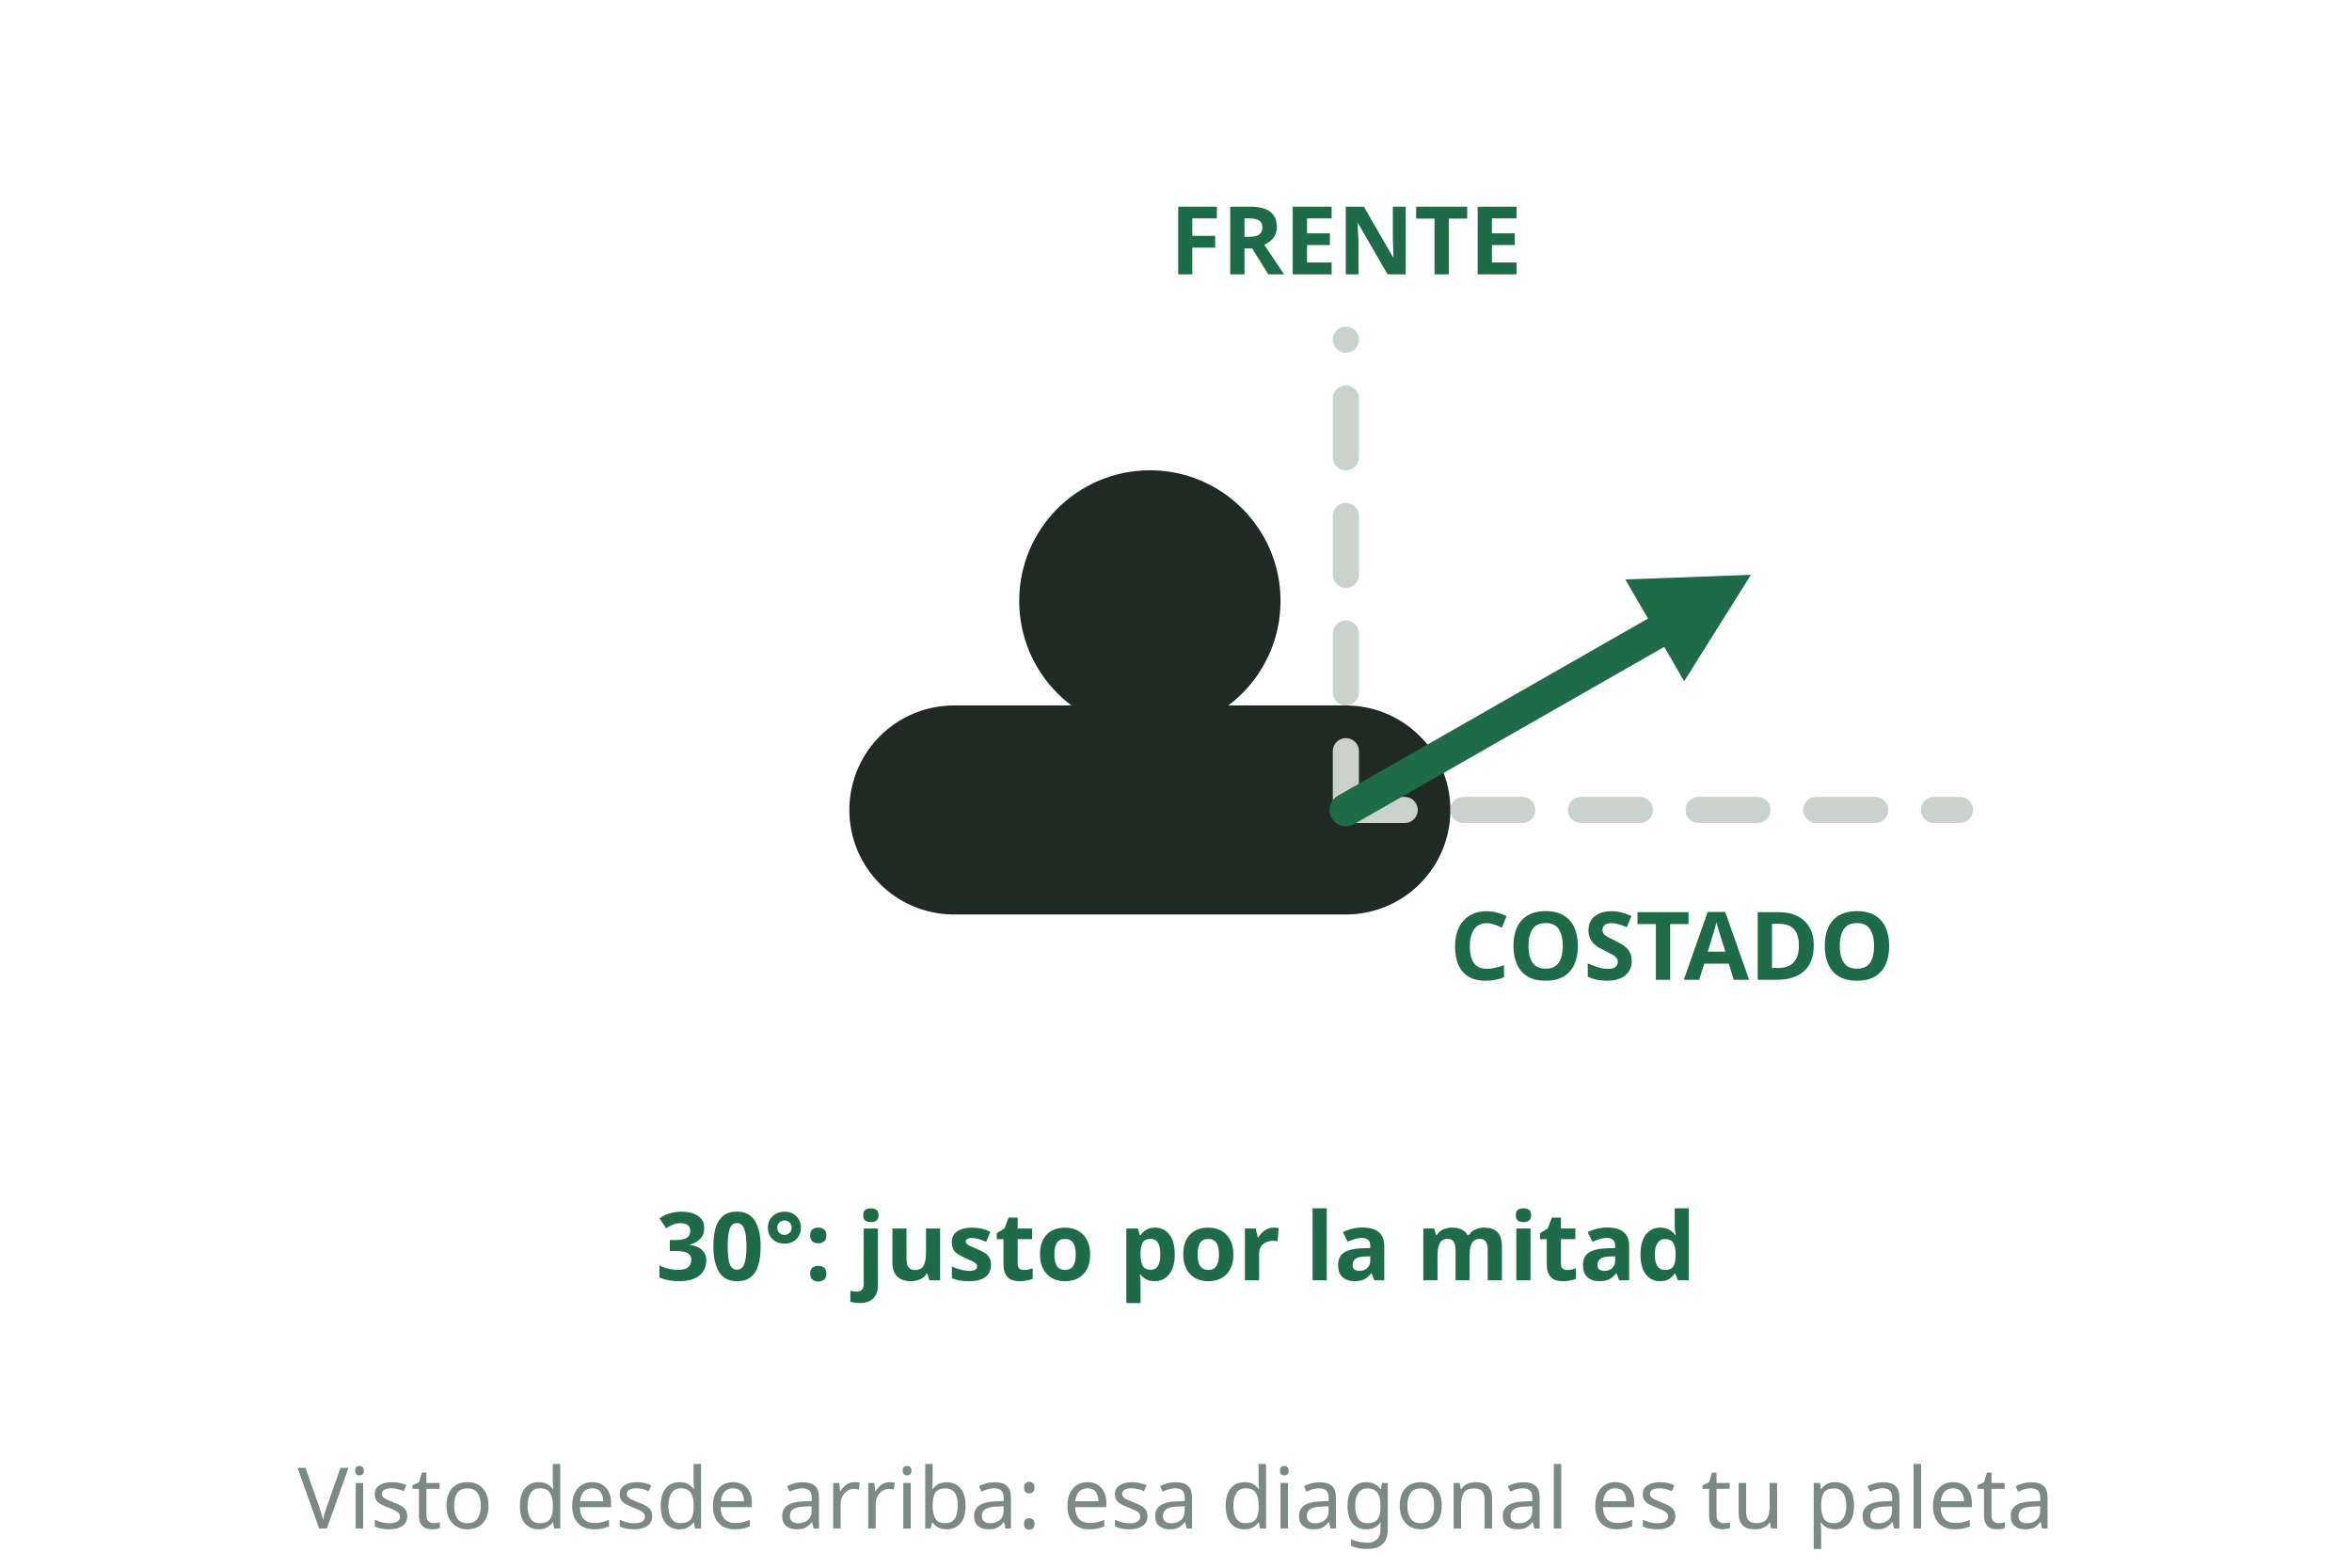
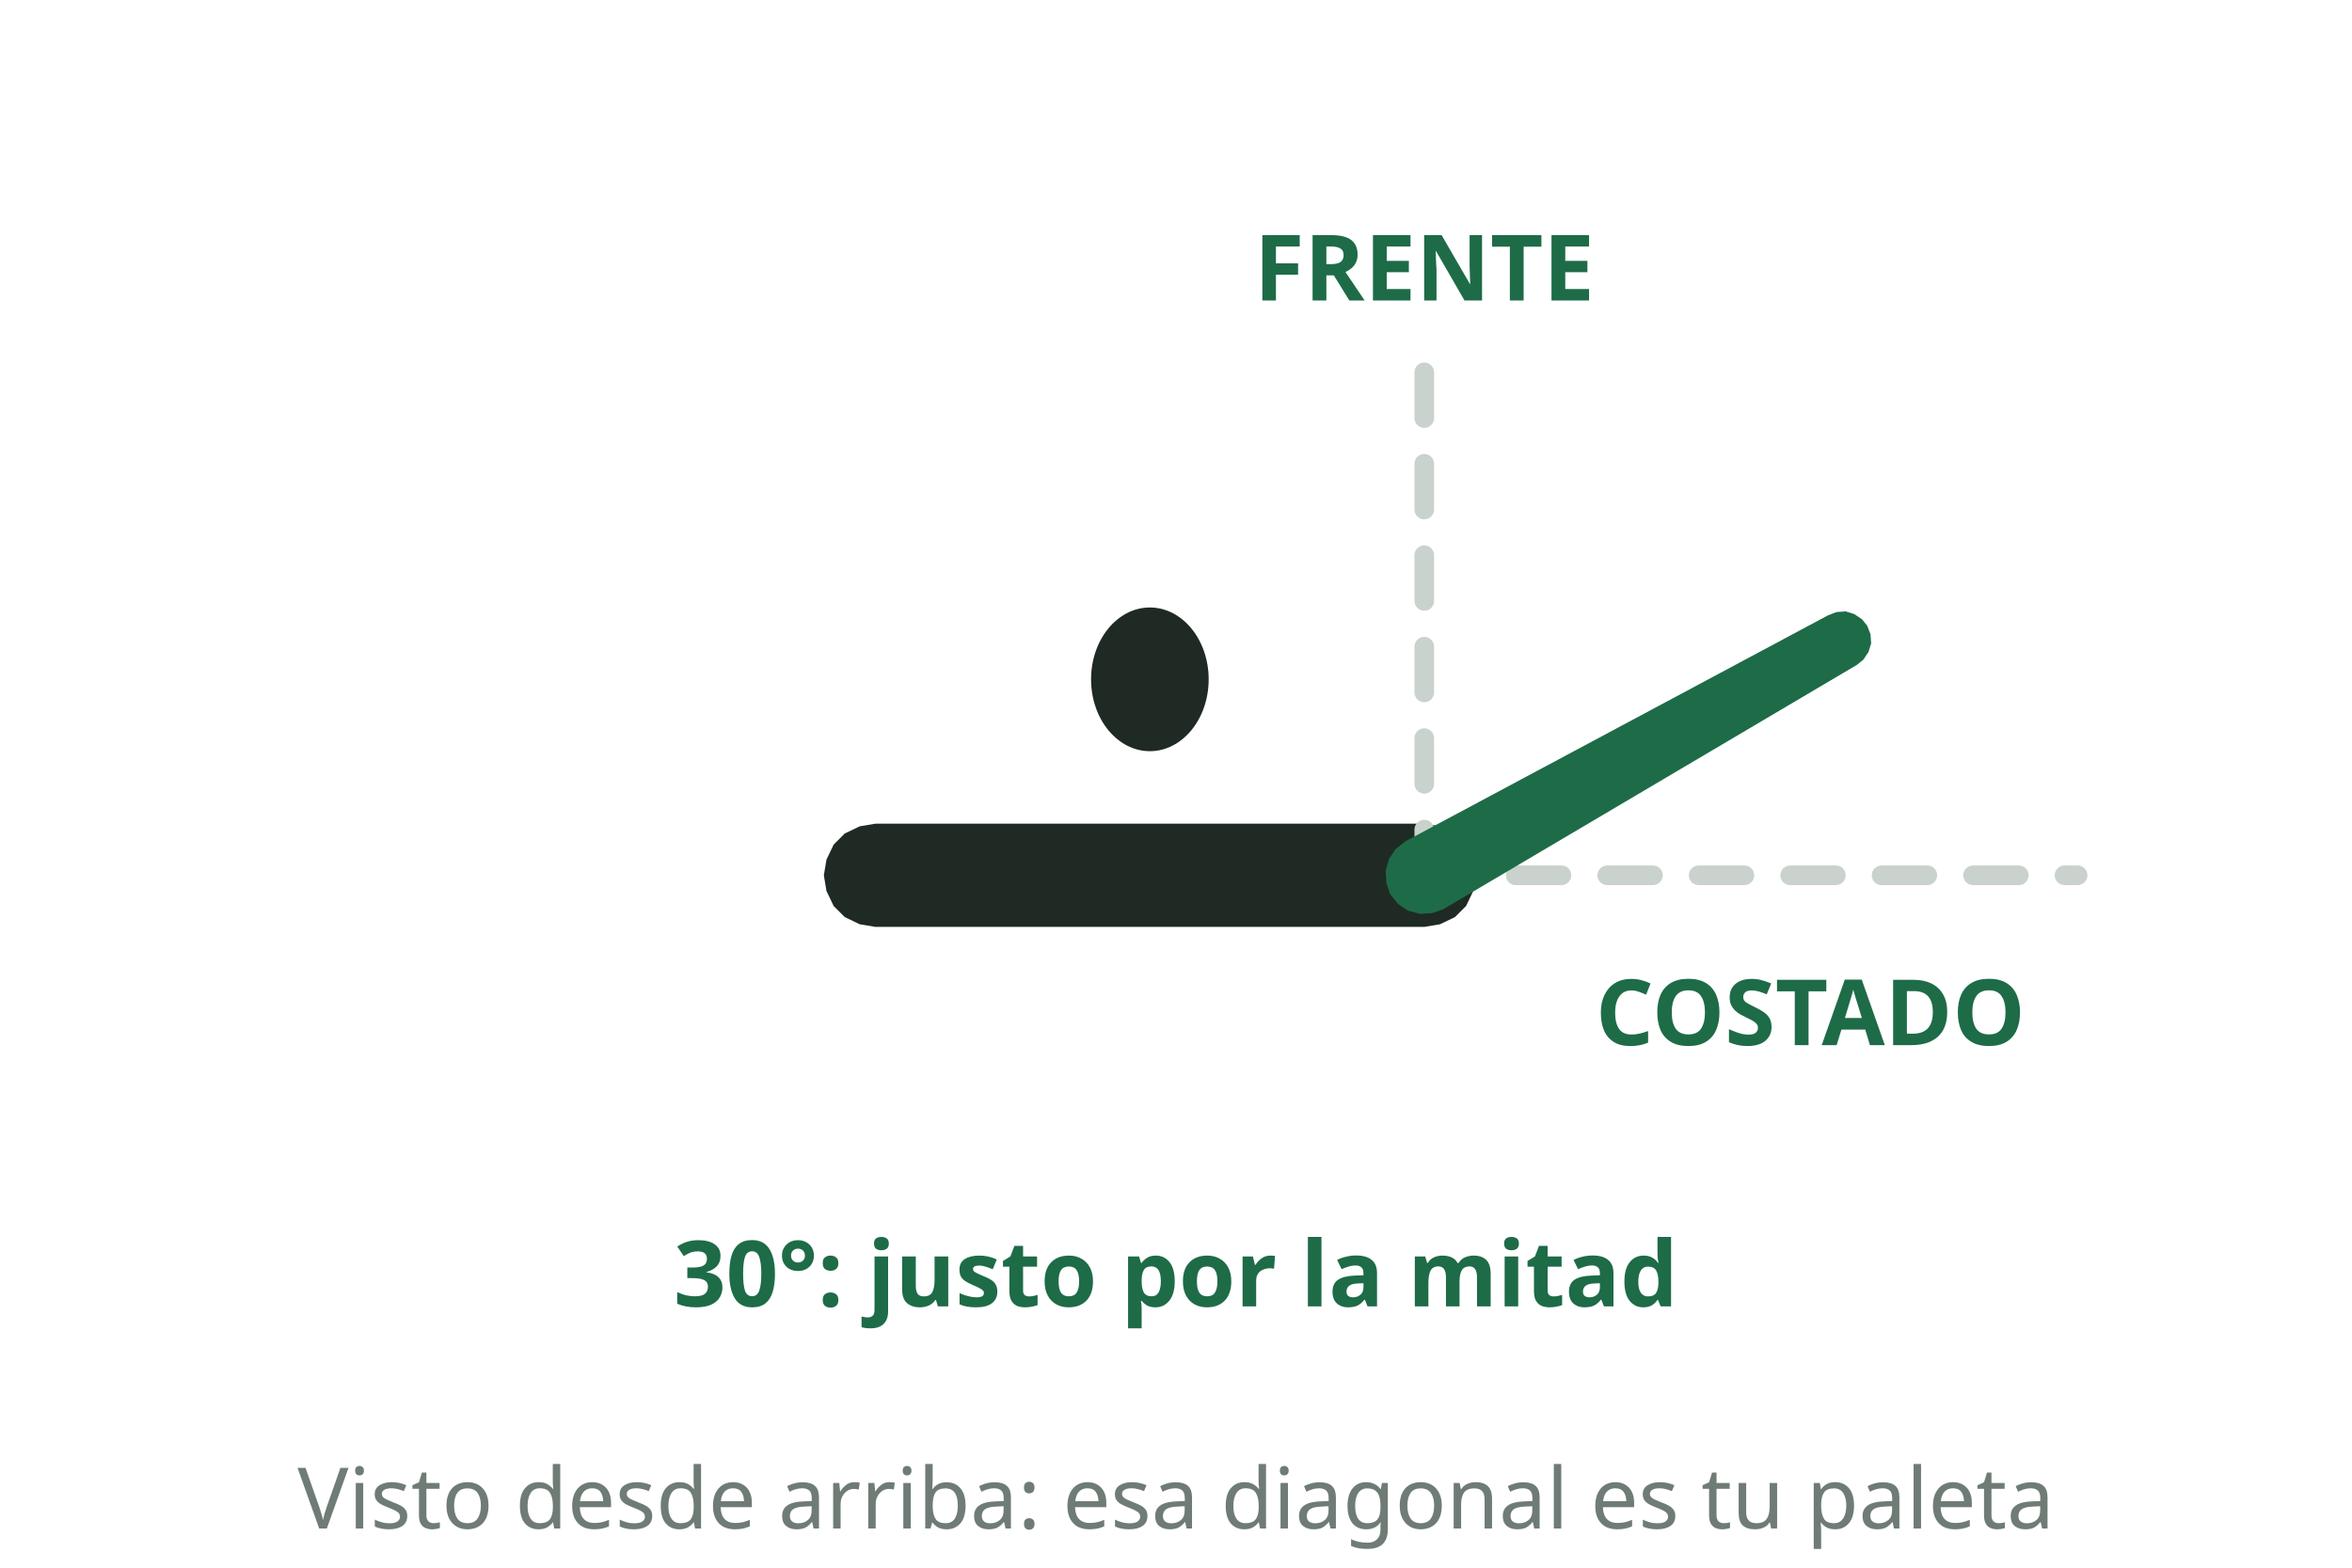
- <svg xmlns="http://www.w3.org/2000/svg" viewBox="0 0 360 240" width="360" height="240" role="img" aria-label="Visto desde arriba: el brazo sube por la diagonal de la paleta">
+ <svg xmlns="http://www.w3.org/2000/svg" viewBox="0 0 360 240" width="360" height="240" role="img" aria-label="Visto desde arriba: el brazo sube por la diagonal de la paleta, a 30 grados">
  <style>
-     .izq { font: 700 14.5px system-ui, sans-serif; fill: #1E6B48; text-anchor: start }
-     .der { font: 700 14.5px system-ui, sans-serif; fill: #1E6B48; text-anchor: end }
-     .cen { font: 700 14.5px system-ui, sans-serif; fill: #1E6B48; text-anchor: middle }
-     .mal { font: 700 14.5px system-ui, sans-serif; fill: #c4634f; text-anchor: middle }
-     .pie { font: 400 13px system-ui, sans-serif; fill: #7d8a83; text-anchor: middle }
+     .izq { font: 700 14px system-ui, sans-serif; fill: #1E6B48; text-anchor: start }
+     .der { font: 700 14px system-ui, sans-serif; fill: #1E6B48; text-anchor: end }
+     .cen { font: 700 14px system-ui, sans-serif; fill: #1E6B48; text-anchor: middle }
+     .mal { font: 700 14px system-ui, sans-serif; fill: #c4634f; text-anchor: middle }
+     .pie { font: 400 13px system-ui, sans-serif; fill: #6f7c75; text-anchor: middle }
  </style>
-   <circle cx="176" cy="92" r="20" fill="#1f2a24" />
-   <path d="M146 124 L206 124" stroke="#1f2a24" stroke-width="32" stroke-linecap="round" stroke-linejoin="round" fill="none" />
-   <path d="M206 124 L206 52" stroke="#c9d2cc" stroke-width="4" stroke-dasharray="9 9" stroke-linecap="round" fill="none" />
-   <text class="cen" x="206" y="42">FRENTE</text>
-   <path d="M206 124 L300 124" stroke="#c9d2cc" stroke-width="4" stroke-dasharray="9 9" stroke-linecap="round" fill="none" />
-   <text class="der" x="290" y="150">COSTADO</text>
-   <path d="M206 124 L262 92" stroke="#1E6B48" stroke-width="5" fill="none" stroke-linecap="round" />
-   <path d="M268 88 l-9 17 h18 z" fill="#1E6B48" transform="rotate(60 268 88)" />
-   <text class="cen" x="180" y="196">30°: justo por la mitad</text>
+   <ellipse cx="176" cy="104" rx="9" ry="11" fill="#1f2a24" />
+   <path d="M218.0 141.9 L220.4 141.5 L222.7 140.4 L224.4 138.7 L225.5 136.4 L225.9 134.0 L225.5 131.6 L224.4 129.3 L222.7 127.6 L220.4 126.5 L218.0 126.1 L134.0 126.1 L131.6 126.5 L129.3 127.6 L127.6 129.3 L126.5 131.6 L126.1 134.0 L126.5 136.4 L127.6 138.7 L129.3 140.4 L131.6 141.5 L134.0 141.9 Z" fill="#1f2a24" />
+   <path d="M218.0 134.0 L218.0 56.0" stroke="#c9d2cc" stroke-width="3" stroke-dasharray="7 7" stroke-linecap="round" fill="none" />
+   <text class="cen" x="218" y="46">FRENTE</text>
+   <path d="M218.0 134.0 L318.0 134.0" stroke="#c9d2cc" stroke-width="3" stroke-dasharray="7 7" stroke-linecap="round" fill="none" />
+   <text class="der" x="310" y="160">COSTADO</text>
+   <path d="M284.2 101.8 L285.2 101.0 L286.0 99.8 L286.4 98.5 L286.3 97.1 L285.8 95.8 L285.0 94.8 L283.8 94.0 L282.5 93.6 L281.1 93.7 L279.8 94.2 L215.1 128.8 L213.6 130.0 L212.6 131.5 L212.1 133.3 L212.2 135.2 L212.8 136.9 L214.0 138.4 L215.5 139.4 L217.3 139.9 L219.2 139.8 L220.9 139.2 Z" fill="#1E6B48" />
+   <text class="cen" x="180" y="200">30°: justo por la mitad</text>
  <text class="pie" x="180" y="234">Visto desde arriba: esa diagonal es tu paleta</text>
</svg>
